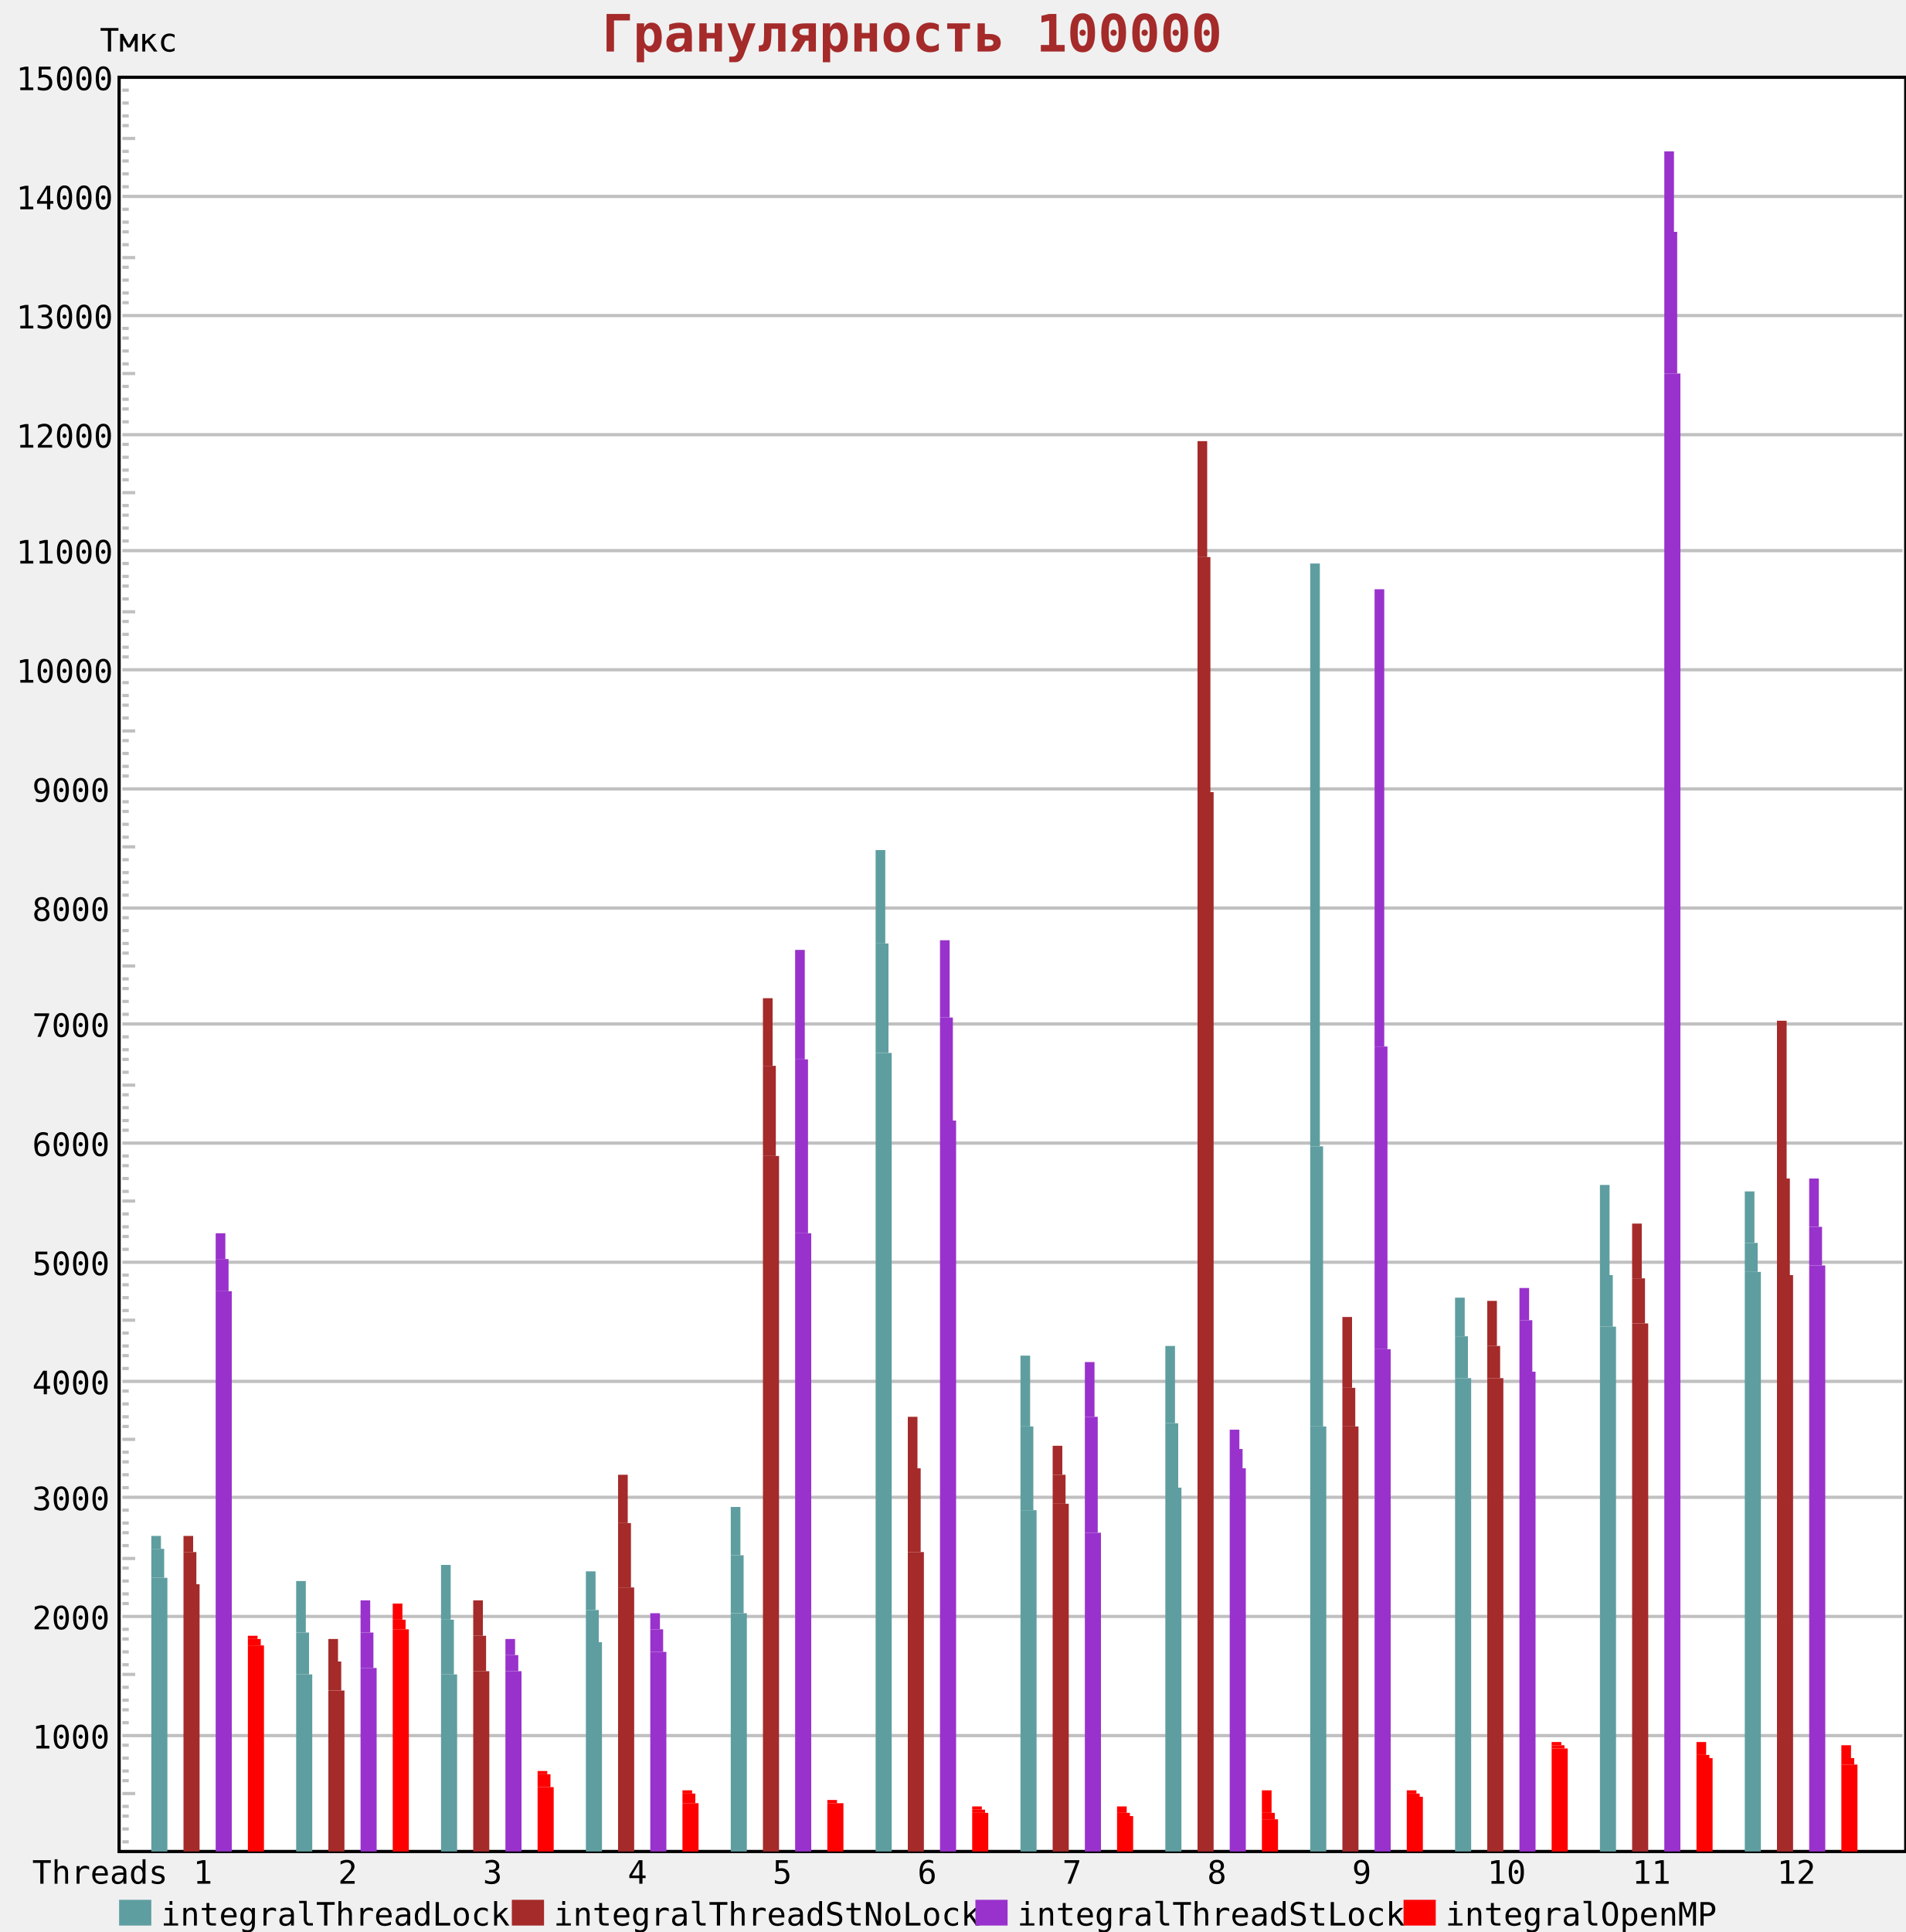
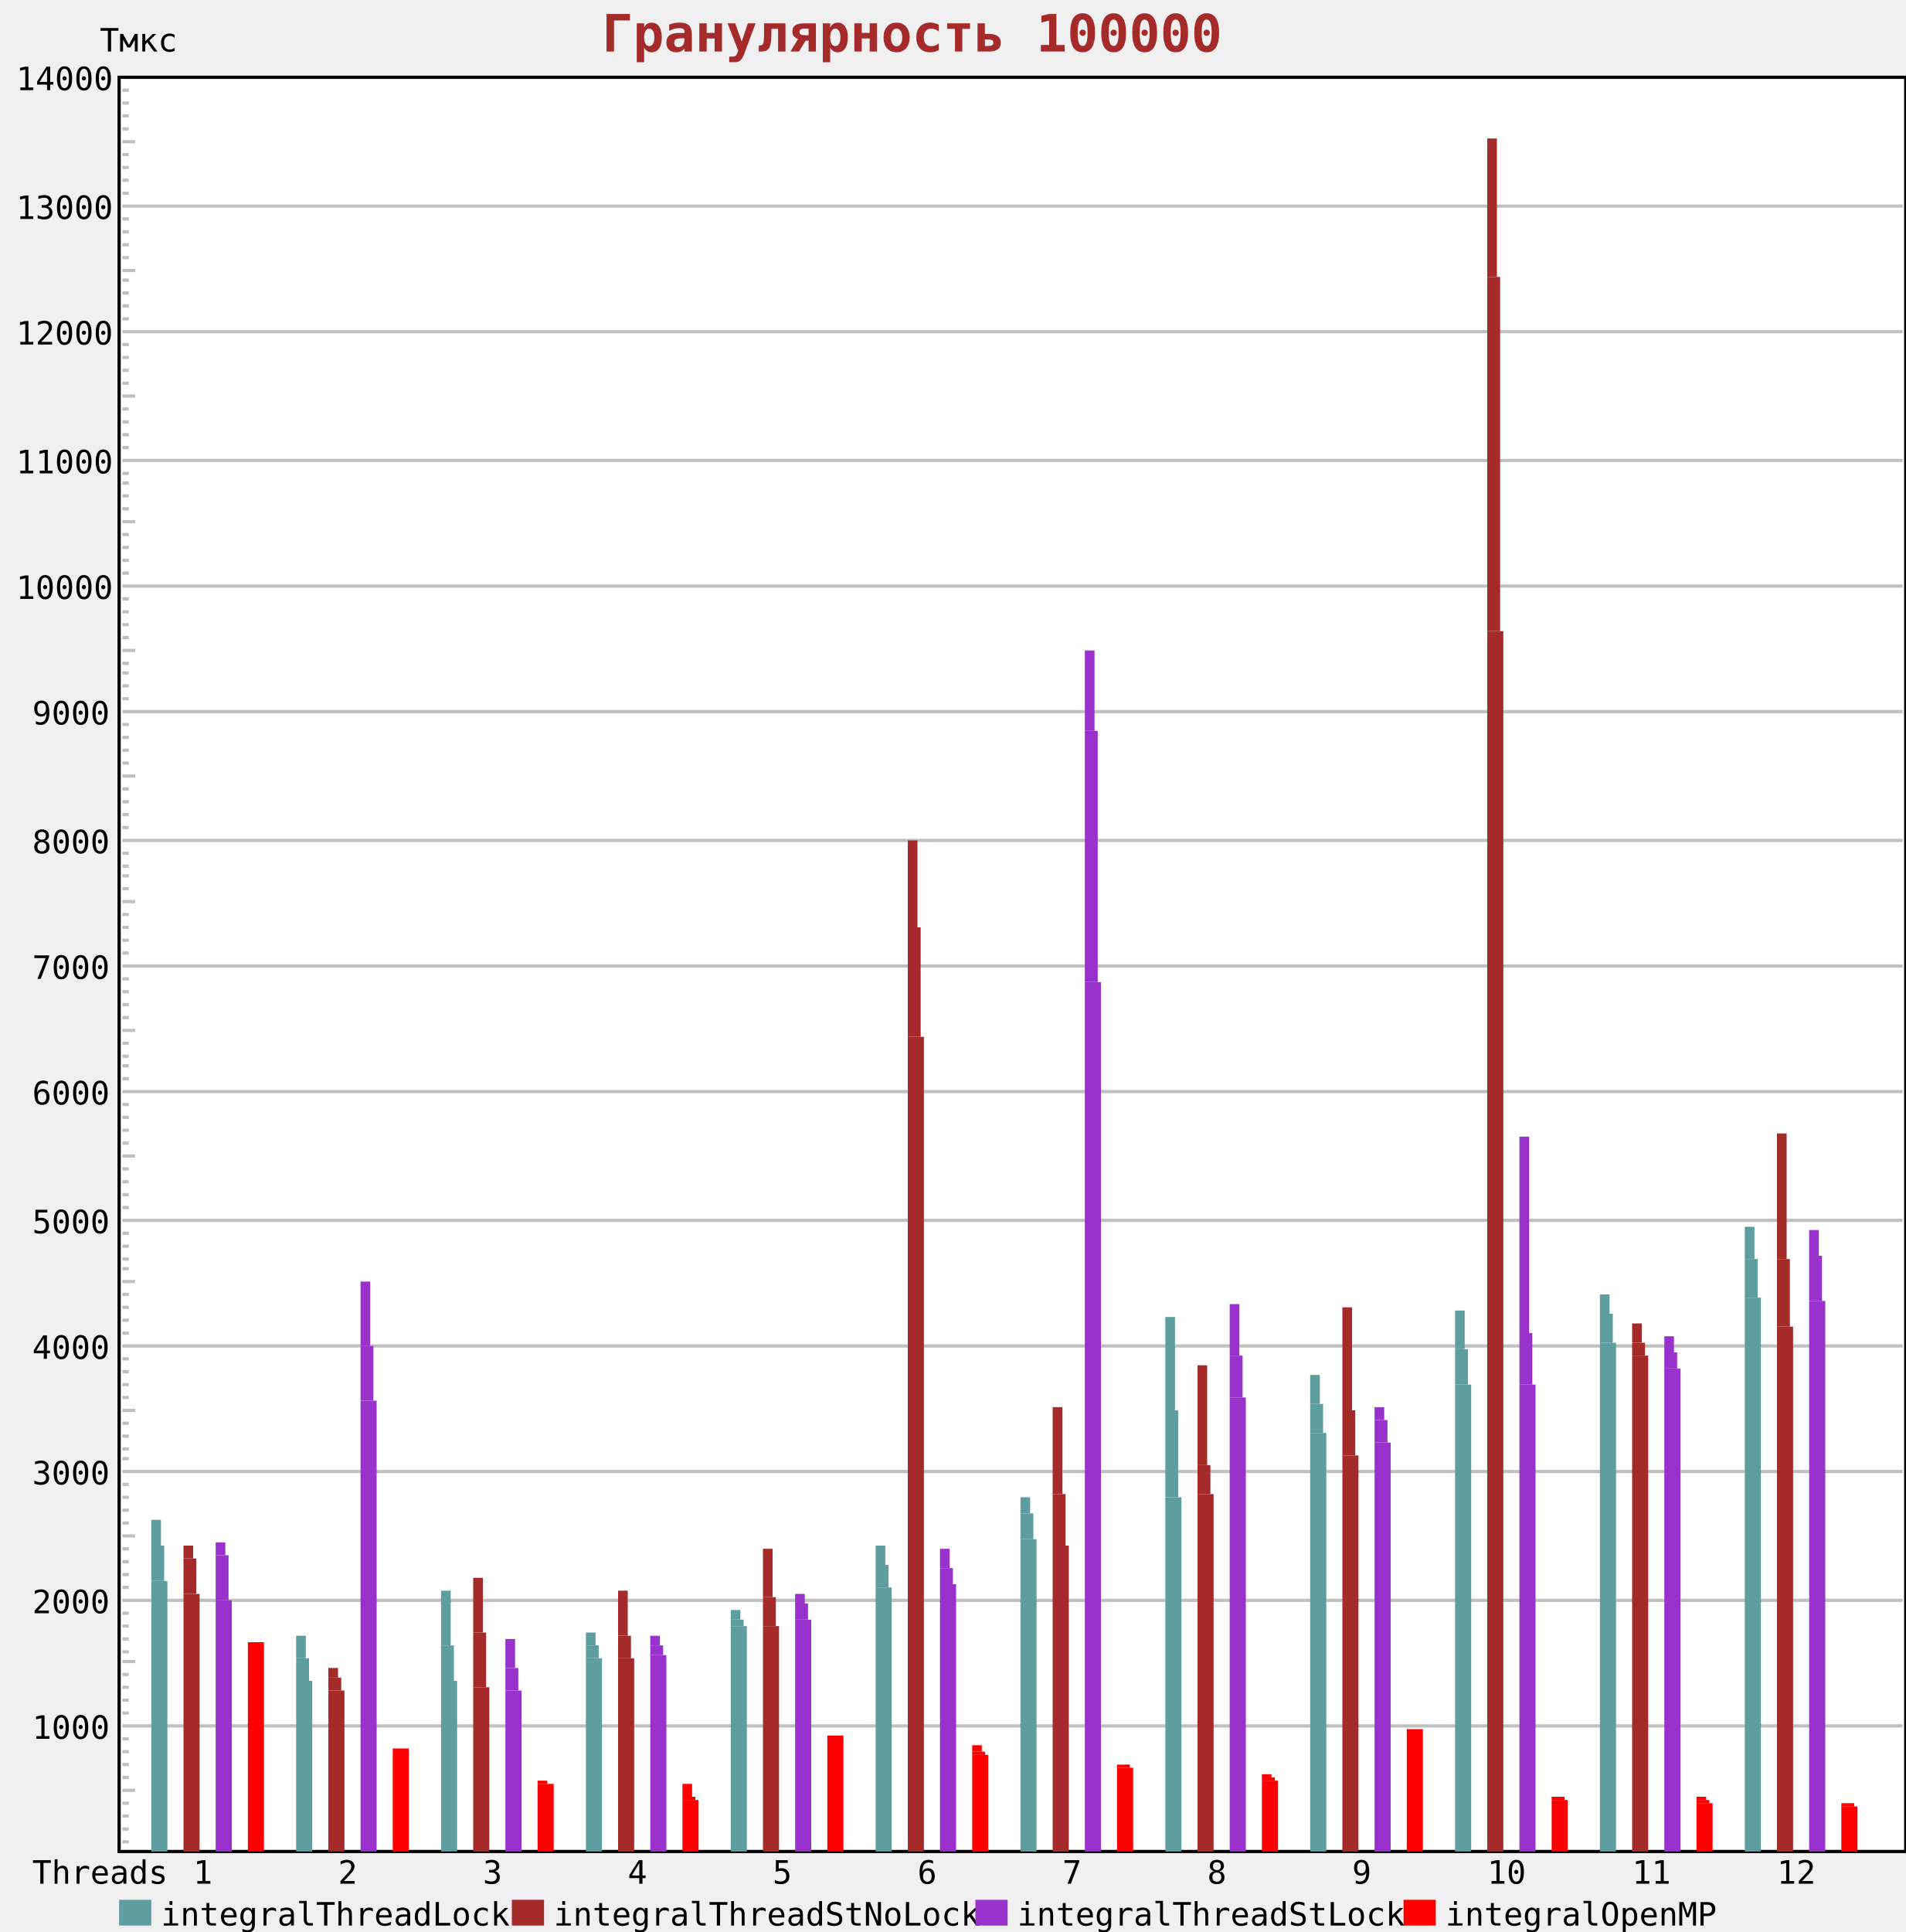
<svg xmlns="http://www.w3.org/2000/svg" width="592" height="600" version="1.1">
  <text x="187" y="16" font-family="monospace" font-size="16px" font-weight="bold" fill="brown">Гранулярность 100000</text>
  <text x="31" y="16" font-family="monospace" font-size="10px" font-weight="normal" fill="black">Tмкс</text>
  <text x="10" y="585" font-family="monospace" font-size="10px" font-weight="normal" fill="black">Threads</text>
  <rect x="37" y="24" width="555" height="551" stroke="black" fill="white" />
  <line x1="38" y1="572" x2="40" y2="572" stroke="silver" />
  <line x1="38" y1="568" x2="40" y2="568" stroke="silver" />
  <line x1="38" y1="564" x2="40" y2="564" stroke="silver" />
-   <line x1="38" y1="561" x2="40" y2="561" stroke="silver" />
-   <line x1="38" y1="557" x2="42" y2="557" stroke="silver" />
-   <line x1="38" y1="553" x2="40" y2="553" stroke="silver" />
-   <line x1="38" y1="550" x2="40" y2="550" stroke="silver" />
-   <line x1="38" y1="546" x2="40" y2="546" stroke="silver" />
-   <line x1="38" y1="542" x2="40" y2="542" stroke="silver" />
-   <line x1="38" y1="539" x2="591" y2="539" stroke="silver" />
-   <text x="10" y="543" font-family="monospace" font-size="10px" font-weight="normal" fill="black">1000</text>
-   <line x1="38" y1="535" x2="40" y2="535" stroke="silver" />
-   <line x1="38" y1="531" x2="40" y2="531" stroke="silver" />
+   <line x1="38" y1="560" x2="40" y2="560" stroke="silver" />
+   <line x1="38" y1="556" x2="42" y2="556" stroke="silver" />
+   <line x1="38" y1="552" x2="40" y2="552" stroke="silver" />
+   <line x1="38" y1="548" x2="40" y2="548" stroke="silver" />
+   <line x1="38" y1="544" x2="40" y2="544" stroke="silver" />
+   <line x1="38" y1="540" x2="40" y2="540" stroke="silver" />
+   <line x1="38" y1="536" x2="591" y2="536" stroke="silver" />
+   <text x="10" y="540" font-family="monospace" font-size="10px" font-weight="normal" fill="black">1000</text>
+   <line x1="38" y1="532" x2="40" y2="532" stroke="silver" />
  <line x1="38" y1="528" x2="40" y2="528" stroke="silver" />
  <line x1="38" y1="524" x2="40" y2="524" stroke="silver" />
-   <line x1="38" y1="520" x2="42" y2="520" stroke="silver" />
-   <line x1="38" y1="517" x2="40" y2="517" stroke="silver" />
+   <line x1="38" y1="520" x2="40" y2="520" stroke="silver" />
+   <line x1="38" y1="516" x2="42" y2="516" stroke="silver" />
  <line x1="38" y1="513" x2="40" y2="513" stroke="silver" />
  <line x1="38" y1="509" x2="40" y2="509" stroke="silver" />
-   <line x1="38" y1="506" x2="40" y2="506" stroke="silver" />
-   <line x1="38" y1="502" x2="591" y2="502" stroke="silver" />
-   <text x="10" y="506" font-family="monospace" font-size="10px" font-weight="normal" fill="black">2000</text>
-   <line x1="38" y1="498" x2="40" y2="498" stroke="silver" />
-   <line x1="38" y1="495" x2="40" y2="495" stroke="silver" />
-   <line x1="38" y1="491" x2="40" y2="491" stroke="silver" />
-   <line x1="38" y1="487" x2="40" y2="487" stroke="silver" />
-   <line x1="38" y1="484" x2="42" y2="484" stroke="silver" />
-   <line x1="38" y1="480" x2="40" y2="480" stroke="silver" />
-   <line x1="38" y1="476" x2="40" y2="476" stroke="silver" />
+   <line x1="38" y1="505" x2="40" y2="505" stroke="silver" />
+   <line x1="38" y1="501" x2="40" y2="501" stroke="silver" />
+   <line x1="38" y1="497" x2="591" y2="497" stroke="silver" />
+   <text x="10" y="501" font-family="monospace" font-size="10px" font-weight="normal" fill="black">2000</text>
+   <line x1="38" y1="493" x2="40" y2="493" stroke="silver" />
+   <line x1="38" y1="489" x2="40" y2="489" stroke="silver" />
+   <line x1="38" y1="485" x2="40" y2="485" stroke="silver" />
+   <line x1="38" y1="481" x2="40" y2="481" stroke="silver" />
+   <line x1="38" y1="477" x2="42" y2="477" stroke="silver" />
  <line x1="38" y1="473" x2="40" y2="473" stroke="silver" />
  <line x1="38" y1="469" x2="40" y2="469" stroke="silver" />
-   <line x1="38" y1="465" x2="591" y2="465" stroke="silver" />
-   <text x="10" y="469" font-family="monospace" font-size="10px" font-weight="normal" fill="black">3000</text>
-   <line x1="38" y1="462" x2="40" y2="462" stroke="silver" />
-   <line x1="38" y1="458" x2="40" y2="458" stroke="silver" />
-   <line x1="38" y1="454" x2="40" y2="454" stroke="silver" />
-   <line x1="38" y1="451" x2="40" y2="451" stroke="silver" />
-   <line x1="38" y1="447" x2="42" y2="447" stroke="silver" />
-   <line x1="38" y1="443" x2="40" y2="443" stroke="silver" />
-   <line x1="38" y1="440" x2="40" y2="440" stroke="silver" />
-   <line x1="38" y1="436" x2="40" y2="436" stroke="silver" />
-   <line x1="38" y1="432" x2="40" y2="432" stroke="silver" />
-   <line x1="38" y1="429" x2="591" y2="429" stroke="silver" />
-   <text x="10" y="433" font-family="monospace" font-size="10px" font-weight="normal" fill="black">4000</text>
-   <line x1="38" y1="425" x2="40" y2="425" stroke="silver" />
-   <line x1="38" y1="421" x2="40" y2="421" stroke="silver" />
-   <line x1="38" y1="418" x2="40" y2="418" stroke="silver" />
+   <line x1="38" y1="465" x2="40" y2="465" stroke="silver" />
+   <line x1="38" y1="461" x2="40" y2="461" stroke="silver" />
+   <line x1="38" y1="457" x2="591" y2="457" stroke="silver" />
+   <text x="10" y="461" font-family="monospace" font-size="10px" font-weight="normal" fill="black">3000</text>
+   <line x1="38" y1="453" x2="40" y2="453" stroke="silver" />
+   <line x1="38" y1="450" x2="40" y2="450" stroke="silver" />
+   <line x1="38" y1="446" x2="40" y2="446" stroke="silver" />
+   <line x1="38" y1="442" x2="40" y2="442" stroke="silver" />
+   <line x1="38" y1="438" x2="42" y2="438" stroke="silver" />
+   <line x1="38" y1="434" x2="40" y2="434" stroke="silver" />
+   <line x1="38" y1="430" x2="40" y2="430" stroke="silver" />
+   <line x1="38" y1="426" x2="40" y2="426" stroke="silver" />
+   <line x1="38" y1="422" x2="40" y2="422" stroke="silver" />
+   <line x1="38" y1="418" x2="591" y2="418" stroke="silver" />
+   <text x="10" y="422" font-family="monospace" font-size="10px" font-weight="normal" fill="black">4000</text>
  <line x1="38" y1="414" x2="40" y2="414" stroke="silver" />
-   <line x1="38" y1="410" x2="42" y2="410" stroke="silver" />
-   <line x1="38" y1="407" x2="40" y2="407" stroke="silver" />
-   <line x1="38" y1="403" x2="40" y2="403" stroke="silver" />
-   <line x1="38" y1="399" x2="40" y2="399" stroke="silver" />
-   <line x1="38" y1="396" x2="40" y2="396" stroke="silver" />
-   <line x1="38" y1="392" x2="591" y2="392" stroke="silver" />
-   <text x="10" y="396" font-family="monospace" font-size="10px" font-weight="normal" fill="black">5000</text>
-   <line x1="38" y1="388" x2="40" y2="388" stroke="silver" />
-   <line x1="38" y1="384" x2="40" y2="384" stroke="silver" />
-   <line x1="38" y1="381" x2="40" y2="381" stroke="silver" />
-   <line x1="38" y1="377" x2="40" y2="377" stroke="silver" />
-   <line x1="38" y1="373" x2="42" y2="373" stroke="silver" />
-   <line x1="38" y1="370" x2="40" y2="370" stroke="silver" />
-   <line x1="38" y1="366" x2="40" y2="366" stroke="silver" />
-   <line x1="38" y1="362" x2="40" y2="362" stroke="silver" />
-   <line x1="38" y1="359" x2="40" y2="359" stroke="silver" />
-   <line x1="38" y1="355" x2="591" y2="355" stroke="silver" />
-   <text x="10" y="359" font-family="monospace" font-size="10px" font-weight="normal" fill="black">6000</text>
+   <line x1="38" y1="410" x2="40" y2="410" stroke="silver" />
+   <line x1="38" y1="406" x2="40" y2="406" stroke="silver" />
+   <line x1="38" y1="402" x2="40" y2="402" stroke="silver" />
+   <line x1="38" y1="398" x2="42" y2="398" stroke="silver" />
+   <line x1="38" y1="394" x2="40" y2="394" stroke="silver" />
+   <line x1="38" y1="391" x2="40" y2="391" stroke="silver" />
+   <line x1="38" y1="387" x2="40" y2="387" stroke="silver" />
+   <line x1="38" y1="383" x2="40" y2="383" stroke="silver" />
+   <line x1="38" y1="379" x2="591" y2="379" stroke="silver" />
+   <text x="10" y="383" font-family="monospace" font-size="10px" font-weight="normal" fill="black">5000</text>
+   <line x1="38" y1="375" x2="40" y2="375" stroke="silver" />
+   <line x1="38" y1="371" x2="40" y2="371" stroke="silver" />
+   <line x1="38" y1="367" x2="40" y2="367" stroke="silver" />
+   <line x1="38" y1="363" x2="40" y2="363" stroke="silver" />
+   <line x1="38" y1="359" x2="42" y2="359" stroke="silver" />
+   <line x1="38" y1="355" x2="40" y2="355" stroke="silver" />
  <line x1="38" y1="351" x2="40" y2="351" stroke="silver" />
-   <line x1="38" y1="348" x2="40" y2="348" stroke="silver" />
-   <line x1="38" y1="344" x2="40" y2="344" stroke="silver" />
-   <line x1="38" y1="340" x2="40" y2="340" stroke="silver" />
-   <line x1="38" y1="337" x2="42" y2="337" stroke="silver" />
-   <line x1="38" y1="333" x2="40" y2="333" stroke="silver" />
-   <line x1="38" y1="329" x2="40" y2="329" stroke="silver" />
-   <line x1="38" y1="326" x2="40" y2="326" stroke="silver" />
-   <line x1="38" y1="322" x2="40" y2="322" stroke="silver" />
-   <line x1="38" y1="318" x2="591" y2="318" stroke="silver" />
-   <text x="10" y="322" font-family="monospace" font-size="10px" font-weight="normal" fill="black">7000</text>
-   <line x1="38" y1="315" x2="40" y2="315" stroke="silver" />
-   <line x1="38" y1="311" x2="40" y2="311" stroke="silver" />
-   <line x1="38" y1="307" x2="40" y2="307" stroke="silver" />
+   <line x1="38" y1="347" x2="40" y2="347" stroke="silver" />
+   <line x1="38" y1="343" x2="40" y2="343" stroke="silver" />
+   <line x1="38" y1="339" x2="591" y2="339" stroke="silver" />
+   <text x="10" y="343" font-family="monospace" font-size="10px" font-weight="normal" fill="black">6000</text>
+   <line x1="38" y1="335" x2="40" y2="335" stroke="silver" />
+   <line x1="38" y1="331" x2="40" y2="331" stroke="silver" />
+   <line x1="38" y1="328" x2="40" y2="328" stroke="silver" />
+   <line x1="38" y1="324" x2="40" y2="324" stroke="silver" />
+   <line x1="38" y1="320" x2="42" y2="320" stroke="silver" />
+   <line x1="38" y1="316" x2="40" y2="316" stroke="silver" />
+   <line x1="38" y1="312" x2="40" y2="312" stroke="silver" />
+   <line x1="38" y1="308" x2="40" y2="308" stroke="silver" />
  <line x1="38" y1="304" x2="40" y2="304" stroke="silver" />
-   <line x1="38" y1="300" x2="42" y2="300" stroke="silver" />
+   <line x1="38" y1="300" x2="591" y2="300" stroke="silver" />
+   <text x="10" y="304" font-family="monospace" font-size="10px" font-weight="normal" fill="black">7000</text>
  <line x1="38" y1="296" x2="40" y2="296" stroke="silver" />
-   <line x1="38" y1="293" x2="40" y2="293" stroke="silver" />
-   <line x1="38" y1="289" x2="40" y2="289" stroke="silver" />
-   <line x1="38" y1="285" x2="40" y2="285" stroke="silver" />
-   <line x1="38" y1="282" x2="591" y2="282" stroke="silver" />
-   <text x="10" y="286" font-family="monospace" font-size="10px" font-weight="normal" fill="black">8000</text>
-   <line x1="38" y1="278" x2="40" y2="278" stroke="silver" />
-   <line x1="38" y1="274" x2="40" y2="274" stroke="silver" />
-   <line x1="38" y1="271" x2="40" y2="271" stroke="silver" />
-   <line x1="38" y1="267" x2="40" y2="267" stroke="silver" />
-   <line x1="38" y1="263" x2="42" y2="263" stroke="silver" />
-   <line x1="38" y1="260" x2="40" y2="260" stroke="silver" />
-   <line x1="38" y1="256" x2="40" y2="256" stroke="silver" />
-   <line x1="38" y1="252" x2="40" y2="252" stroke="silver" />
+   <line x1="38" y1="292" x2="40" y2="292" stroke="silver" />
+   <line x1="38" y1="288" x2="40" y2="288" stroke="silver" />
+   <line x1="38" y1="284" x2="40" y2="284" stroke="silver" />
+   <line x1="38" y1="280" x2="42" y2="280" stroke="silver" />
+   <line x1="38" y1="276" x2="40" y2="276" stroke="silver" />
+   <line x1="38" y1="272" x2="40" y2="272" stroke="silver" />
+   <line x1="38" y1="269" x2="40" y2="269" stroke="silver" />
+   <line x1="38" y1="265" x2="40" y2="265" stroke="silver" />
+   <line x1="38" y1="261" x2="591" y2="261" stroke="silver" />
+   <text x="10" y="265" font-family="monospace" font-size="10px" font-weight="normal" fill="black">8000</text>
+   <line x1="38" y1="257" x2="40" y2="257" stroke="silver" />
+   <line x1="38" y1="253" x2="40" y2="253" stroke="silver" />
  <line x1="38" y1="249" x2="40" y2="249" stroke="silver" />
-   <line x1="38" y1="245" x2="591" y2="245" stroke="silver" />
-   <text x="10" y="249" font-family="monospace" font-size="10px" font-weight="normal" fill="black">9000</text>
-   <line x1="38" y1="241" x2="40" y2="241" stroke="silver" />
-   <line x1="38" y1="238" x2="40" y2="238" stroke="silver" />
-   <line x1="38" y1="234" x2="40" y2="234" stroke="silver" />
-   <line x1="38" y1="230" x2="40" y2="230" stroke="silver" />
-   <line x1="38" y1="227" x2="42" y2="227" stroke="silver" />
-   <line x1="38" y1="223" x2="40" y2="223" stroke="silver" />
-   <line x1="38" y1="219" x2="40" y2="219" stroke="silver" />
-   <line x1="38" y1="216" x2="40" y2="216" stroke="silver" />
-   <line x1="38" y1="212" x2="40" y2="212" stroke="silver" />
-   <line x1="38" y1="208" x2="591" y2="208" stroke="silver" />
-   <text x="5" y="212" font-family="monospace" font-size="10px" font-weight="normal" fill="black">10000</text>
-   <line x1="38" y1="204" x2="40" y2="204" stroke="silver" />
-   <line x1="38" y1="201" x2="40" y2="201" stroke="silver" />
-   <line x1="38" y1="197" x2="40" y2="197" stroke="silver" />
-   <line x1="38" y1="193" x2="40" y2="193" stroke="silver" />
-   <line x1="38" y1="190" x2="42" y2="190" stroke="silver" />
+   <line x1="38" y1="245" x2="40" y2="245" stroke="silver" />
+   <line x1="38" y1="241" x2="42" y2="241" stroke="silver" />
+   <line x1="38" y1="237" x2="40" y2="237" stroke="silver" />
+   <line x1="38" y1="233" x2="40" y2="233" stroke="silver" />
+   <line x1="38" y1="229" x2="40" y2="229" stroke="silver" />
+   <line x1="38" y1="225" x2="40" y2="225" stroke="silver" />
+   <line x1="38" y1="221" x2="591" y2="221" stroke="silver" />
+   <text x="10" y="225" font-family="monospace" font-size="10px" font-weight="normal" fill="black">9000</text>
+   <line x1="38" y1="217" x2="40" y2="217" stroke="silver" />
+   <line x1="38" y1="213" x2="40" y2="213" stroke="silver" />
+   <line x1="38" y1="209" x2="40" y2="209" stroke="silver" />
+   <line x1="38" y1="206" x2="40" y2="206" stroke="silver" />
+   <line x1="38" y1="202" x2="42" y2="202" stroke="silver" />
+   <line x1="38" y1="198" x2="40" y2="198" stroke="silver" />
+   <line x1="38" y1="194" x2="40" y2="194" stroke="silver" />
+   <line x1="38" y1="190" x2="40" y2="190" stroke="silver" />
  <line x1="38" y1="186" x2="40" y2="186" stroke="silver" />
-   <line x1="38" y1="182" x2="40" y2="182" stroke="silver" />
-   <line x1="38" y1="179" x2="40" y2="179" stroke="silver" />
-   <line x1="38" y1="175" x2="40" y2="175" stroke="silver" />
-   <line x1="38" y1="171" x2="591" y2="171" stroke="silver" />
-   <text x="5" y="175" font-family="monospace" font-size="10px" font-weight="normal" fill="black">11000</text>
-   <line x1="38" y1="168" x2="40" y2="168" stroke="silver" />
-   <line x1="38" y1="164" x2="40" y2="164" stroke="silver" />
-   <line x1="38" y1="160" x2="40" y2="160" stroke="silver" />
-   <line x1="38" y1="157" x2="40" y2="157" stroke="silver" />
-   <line x1="38" y1="153" x2="42" y2="153" stroke="silver" />
-   <line x1="38" y1="149" x2="40" y2="149" stroke="silver" />
-   <line x1="38" y1="146" x2="40" y2="146" stroke="silver" />
-   <line x1="38" y1="142" x2="40" y2="142" stroke="silver" />
-   <line x1="38" y1="138" x2="40" y2="138" stroke="silver" />
-   <line x1="38" y1="135" x2="591" y2="135" stroke="silver" />
-   <text x="5" y="139" font-family="monospace" font-size="10px" font-weight="normal" fill="black">12000</text>
+   <line x1="38" y1="182" x2="591" y2="182" stroke="silver" />
+   <text x="5" y="186" font-family="monospace" font-size="10px" font-weight="normal" fill="black">10000</text>
+   <line x1="38" y1="178" x2="40" y2="178" stroke="silver" />
+   <line x1="38" y1="174" x2="40" y2="174" stroke="silver" />
+   <line x1="38" y1="170" x2="40" y2="170" stroke="silver" />
+   <line x1="38" y1="166" x2="40" y2="166" stroke="silver" />
+   <line x1="38" y1="162" x2="42" y2="162" stroke="silver" />
+   <line x1="38" y1="158" x2="40" y2="158" stroke="silver" />
+   <line x1="38" y1="154" x2="40" y2="154" stroke="silver" />
+   <line x1="38" y1="150" x2="40" y2="150" stroke="silver" />
+   <line x1="38" y1="147" x2="40" y2="147" stroke="silver" />
+   <line x1="38" y1="143" x2="591" y2="143" stroke="silver" />
+   <text x="5" y="147" font-family="monospace" font-size="10px" font-weight="normal" fill="black">11000</text>
+   <line x1="38" y1="139" x2="40" y2="139" stroke="silver" />
+   <line x1="38" y1="135" x2="40" y2="135" stroke="silver" />
  <line x1="38" y1="131" x2="40" y2="131" stroke="silver" />
  <line x1="38" y1="127" x2="40" y2="127" stroke="silver" />
-   <line x1="38" y1="124" x2="40" y2="124" stroke="silver" />
-   <line x1="38" y1="120" x2="40" y2="120" stroke="silver" />
-   <line x1="38" y1="116" x2="42" y2="116" stroke="silver" />
-   <line x1="38" y1="113" x2="40" y2="113" stroke="silver" />
-   <line x1="38" y1="109" x2="40" y2="109" stroke="silver" />
-   <line x1="38" y1="105" x2="40" y2="105" stroke="silver" />
-   <line x1="38" y1="102" x2="40" y2="102" stroke="silver" />
-   <line x1="38" y1="98" x2="591" y2="98" stroke="silver" />
-   <text x="5" y="102" font-family="monospace" font-size="10px" font-weight="normal" fill="black">13000</text>
-   <line x1="38" y1="94" x2="40" y2="94" stroke="silver" />
+   <line x1="38" y1="123" x2="42" y2="123" stroke="silver" />
+   <line x1="38" y1="119" x2="40" y2="119" stroke="silver" />
+   <line x1="38" y1="115" x2="40" y2="115" stroke="silver" />
+   <line x1="38" y1="111" x2="40" y2="111" stroke="silver" />
+   <line x1="38" y1="107" x2="40" y2="107" stroke="silver" />
+   <line x1="38" y1="103" x2="591" y2="103" stroke="silver" />
+   <text x="5" y="107" font-family="monospace" font-size="10px" font-weight="normal" fill="black">12000</text>
+   <line x1="38" y1="99" x2="40" y2="99" stroke="silver" />
+   <line x1="38" y1="95" x2="40" y2="95" stroke="silver" />
  <line x1="38" y1="91" x2="40" y2="91" stroke="silver" />
  <line x1="38" y1="87" x2="40" y2="87" stroke="silver" />
-   <line x1="38" y1="83" x2="40" y2="83" stroke="silver" />
-   <line x1="38" y1="80" x2="42" y2="80" stroke="silver" />
+   <line x1="38" y1="84" x2="42" y2="84" stroke="silver" />
+   <line x1="38" y1="80" x2="40" y2="80" stroke="silver" />
  <line x1="38" y1="76" x2="40" y2="76" stroke="silver" />
  <line x1="38" y1="72" x2="40" y2="72" stroke="silver" />
-   <line x1="38" y1="69" x2="40" y2="69" stroke="silver" />
-   <line x1="38" y1="65" x2="40" y2="65" stroke="silver" />
-   <line x1="38" y1="61" x2="591" y2="61" stroke="silver" />
-   <text x="5" y="65" font-family="monospace" font-size="10px" font-weight="normal" fill="black">14000</text>
-   <line x1="38" y1="58" x2="40" y2="58" stroke="silver" />
-   <line x1="38" y1="54" x2="40" y2="54" stroke="silver" />
-   <line x1="38" y1="50" x2="40" y2="50" stroke="silver" />
-   <line x1="38" y1="47" x2="40" y2="47" stroke="silver" />
-   <line x1="38" y1="43" x2="42" y2="43" stroke="silver" />
-   <line x1="38" y1="39" x2="40" y2="39" stroke="silver" />
+   <line x1="38" y1="68" x2="40" y2="68" stroke="silver" />
+   <line x1="38" y1="64" x2="591" y2="64" stroke="silver" />
+   <text x="5" y="68" font-family="monospace" font-size="10px" font-weight="normal" fill="black">13000</text>
+   <line x1="38" y1="60" x2="40" y2="60" stroke="silver" />
+   <line x1="38" y1="56" x2="40" y2="56" stroke="silver" />
+   <line x1="38" y1="52" x2="40" y2="52" stroke="silver" />
+   <line x1="38" y1="48" x2="40" y2="48" stroke="silver" />
+   <line x1="38" y1="44" x2="42" y2="44" stroke="silver" />
+   <line x1="38" y1="40" x2="40" y2="40" stroke="silver" />
  <line x1="38" y1="36" x2="40" y2="36" stroke="silver" />
  <line x1="38" y1="32" x2="40" y2="32" stroke="silver" />
  <line x1="38" y1="28" x2="40" y2="28" stroke="silver" />
-   <text x="5" y="28" font-family="monospace" font-size="10px" font-weight="normal" fill="black">15000</text>
-   <rect x="47" y="490" width="5" height="85" fill="cadetblue" />
-   <rect x="47" y="481" width="4" height="9" fill="cadetblue" />
-   <rect x="47" y="477" width="3" height="4" fill="cadetblue" />
-   <rect x="57" y="492" width="5" height="83" fill="brown" />
-   <rect x="57" y="482" width="4" height="10" fill="brown" />
-   <rect x="57" y="477" width="3" height="5" fill="brown" />
-   <rect x="67" y="401" width="5" height="174" fill="darkorchid" />
-   <rect x="67" y="391" width="4" height="10" fill="darkorchid" />
-   <rect x="67" y="383" width="3" height="8" fill="darkorchid" />
-   <rect x="77" y="511" width="5" height="64" fill="red" />
-   <rect x="77" y="509" width="4" height="2" fill="red" />
-   <rect x="77" y="508" width="3" height="1" fill="red" />
+   <text x="5" y="28" font-family="monospace" font-size="10px" font-weight="normal" fill="black">14000</text>
+   <rect x="47" y="491" width="5" height="84" fill="cadetblue" />
+   <rect x="47" y="480" width="4" height="11" fill="cadetblue" />
+   <rect x="47" y="472" width="3" height="8" fill="cadetblue" />
+   <rect x="57" y="495" width="5" height="80" fill="brown" />
+   <rect x="57" y="484" width="4" height="11" fill="brown" />
+   <rect x="57" y="480" width="3" height="4" fill="brown" />
+   <rect x="67" y="497" width="5" height="78" fill="darkorchid" />
+   <rect x="67" y="483" width="4" height="14" fill="darkorchid" />
+   <rect x="67" y="479" width="3" height="4" fill="darkorchid" />
+   <rect x="77" y="510" width="5" height="65" fill="red" />
+   <rect x="77" y="510" width="4" height="0" fill="red" />
+   <rect x="77" y="510" width="3" height="0" fill="red" />
  <text x="60" y="585" font-family="monospace" font-size="10px" font-weight="normal" fill="black">1</text>
-   <rect x="92" y="520" width="5" height="55" fill="cadetblue" />
-   <rect x="92" y="507" width="4" height="13" fill="cadetblue" />
-   <rect x="92" y="491" width="3" height="16" fill="cadetblue" />
+   <rect x="92" y="522" width="5" height="53" fill="cadetblue" />
+   <rect x="92" y="515" width="4" height="7" fill="cadetblue" />
+   <rect x="92" y="508" width="3" height="7" fill="cadetblue" />
  <rect x="102" y="525" width="5" height="50" fill="brown" />
-   <rect x="102" y="516" width="4" height="9" fill="brown" />
-   <rect x="102" y="509" width="3" height="7" fill="brown" />
-   <rect x="112" y="518" width="5" height="57" fill="darkorchid" />
-   <rect x="112" y="507" width="4" height="11" fill="darkorchid" />
-   <rect x="112" y="497" width="3" height="10" fill="darkorchid" />
-   <rect x="122" y="506" width="5" height="69" fill="red" />
-   <rect x="122" y="503" width="4" height="3" fill="red" />
-   <rect x="122" y="498" width="3" height="5" fill="red" />
+   <rect x="102" y="521" width="4" height="4" fill="brown" />
+   <rect x="102" y="518" width="3" height="3" fill="brown" />
+   <rect x="112" y="435" width="5" height="140" fill="darkorchid" />
+   <rect x="112" y="418" width="4" height="17" fill="darkorchid" />
+   <rect x="112" y="398" width="3" height="20" fill="darkorchid" />
+   <rect x="122" y="543" width="5" height="32" fill="red" />
+   <rect x="122" y="543" width="4" height="0" fill="red" />
+   <rect x="122" y="543" width="3" height="0" fill="red" />
  <text x="105" y="585" font-family="monospace" font-size="10px" font-weight="normal" fill="black">2</text>
-   <rect x="137" y="520" width="5" height="55" fill="cadetblue" />
-   <rect x="137" y="503" width="4" height="17" fill="cadetblue" />
-   <rect x="137" y="486" width="3" height="17" fill="cadetblue" />
-   <rect x="147" y="519" width="5" height="56" fill="brown" />
-   <rect x="147" y="508" width="4" height="11" fill="brown" />
-   <rect x="147" y="497" width="3" height="11" fill="brown" />
-   <rect x="157" y="519" width="5" height="56" fill="darkorchid" />
-   <rect x="157" y="514" width="4" height="5" fill="darkorchid" />
-   <rect x="157" y="509" width="3" height="5" fill="darkorchid" />
-   <rect x="167" y="555" width="5" height="20" fill="red" />
-   <rect x="167" y="551" width="4" height="4" fill="red" />
-   <rect x="167" y="550" width="3" height="1" fill="red" />
+   <rect x="137" y="522" width="5" height="53" fill="cadetblue" />
+   <rect x="137" y="511" width="4" height="11" fill="cadetblue" />
+   <rect x="137" y="494" width="3" height="17" fill="cadetblue" />
+   <rect x="147" y="524" width="5" height="51" fill="brown" />
+   <rect x="147" y="507" width="4" height="17" fill="brown" />
+   <rect x="147" y="490" width="3" height="17" fill="brown" />
+   <rect x="157" y="525" width="5" height="50" fill="darkorchid" />
+   <rect x="157" y="518" width="4" height="7" fill="darkorchid" />
+   <rect x="157" y="509" width="3" height="9" fill="darkorchid" />
+   <rect x="167" y="554" width="5" height="21" fill="red" />
+   <rect x="167" y="554" width="4" height="0" fill="red" />
+   <rect x="167" y="553" width="3" height="1" fill="red" />
  <text x="150" y="585" font-family="monospace" font-size="10px" font-weight="normal" fill="black">3</text>
-   <rect x="182" y="510" width="5" height="65" fill="cadetblue" />
-   <rect x="182" y="500" width="4" height="10" fill="cadetblue" />
-   <rect x="182" y="488" width="3" height="12" fill="cadetblue" />
-   <rect x="192" y="493" width="5" height="82" fill="brown" />
-   <rect x="192" y="473" width="4" height="20" fill="brown" />
-   <rect x="192" y="458" width="3" height="15" fill="brown" />
-   <rect x="202" y="513" width="5" height="62" fill="darkorchid" />
-   <rect x="202" y="506" width="4" height="7" fill="darkorchid" />
-   <rect x="202" y="501" width="3" height="5" fill="darkorchid" />
-   <rect x="212" y="560" width="5" height="15" fill="red" />
-   <rect x="212" y="557" width="4" height="3" fill="red" />
-   <rect x="212" y="556" width="3" height="1" fill="red" />
+   <rect x="182" y="515" width="5" height="60" fill="cadetblue" />
+   <rect x="182" y="511" width="4" height="4" fill="cadetblue" />
+   <rect x="182" y="507" width="3" height="4" fill="cadetblue" />
+   <rect x="192" y="515" width="5" height="60" fill="brown" />
+   <rect x="192" y="508" width="4" height="7" fill="brown" />
+   <rect x="192" y="494" width="3" height="14" fill="brown" />
+   <rect x="202" y="514" width="5" height="61" fill="darkorchid" />
+   <rect x="202" y="511" width="4" height="3" fill="darkorchid" />
+   <rect x="202" y="508" width="3" height="3" fill="darkorchid" />
+   <rect x="212" y="559" width="5" height="16" fill="red" />
+   <rect x="212" y="558" width="4" height="1" fill="red" />
+   <rect x="212" y="554" width="3" height="4" fill="red" />
  <text x="195" y="585" font-family="monospace" font-size="10px" font-weight="normal" fill="black">4</text>
-   <rect x="227" y="501" width="5" height="74" fill="cadetblue" />
-   <rect x="227" y="483" width="4" height="18" fill="cadetblue" />
-   <rect x="227" y="468" width="3" height="15" fill="cadetblue" />
-   <rect x="237" y="359" width="5" height="216" fill="brown" />
-   <rect x="237" y="331" width="4" height="28" fill="brown" />
-   <rect x="237" y="310" width="3" height="21" fill="brown" />
-   <rect x="247" y="383" width="5" height="192" fill="darkorchid" />
-   <rect x="247" y="329" width="4" height="54" fill="darkorchid" />
-   <rect x="247" y="295" width="3" height="34" fill="darkorchid" />
-   <rect x="257" y="560" width="5" height="15" fill="red" />
-   <rect x="257" y="560" width="4" height="0" fill="red" />
-   <rect x="257" y="559" width="3" height="1" fill="red" />
+   <rect x="227" y="505" width="5" height="70" fill="cadetblue" />
+   <rect x="227" y="503" width="4" height="2" fill="cadetblue" />
+   <rect x="227" y="500" width="3" height="3" fill="cadetblue" />
+   <rect x="237" y="505" width="5" height="70" fill="brown" />
+   <rect x="237" y="496" width="4" height="9" fill="brown" />
+   <rect x="237" y="481" width="3" height="15" fill="brown" />
+   <rect x="247" y="503" width="5" height="72" fill="darkorchid" />
+   <rect x="247" y="498" width="4" height="5" fill="darkorchid" />
+   <rect x="247" y="495" width="3" height="3" fill="darkorchid" />
+   <rect x="257" y="539" width="5" height="36" fill="red" />
+   <rect x="257" y="539" width="4" height="0" fill="red" />
+   <rect x="257" y="539" width="3" height="0" fill="red" />
  <text x="240" y="585" font-family="monospace" font-size="10px" font-weight="normal" fill="black">5</text>
-   <rect x="272" y="327" width="5" height="248" fill="cadetblue" />
-   <rect x="272" y="293" width="4" height="34" fill="cadetblue" />
-   <rect x="272" y="264" width="3" height="29" fill="cadetblue" />
-   <rect x="282" y="482" width="5" height="93" fill="brown" />
-   <rect x="282" y="456" width="4" height="26" fill="brown" />
-   <rect x="282" y="440" width="3" height="16" fill="brown" />
-   <rect x="292" y="348" width="5" height="227" fill="darkorchid" />
-   <rect x="292" y="316" width="4" height="32" fill="darkorchid" />
-   <rect x="292" y="292" width="3" height="24" fill="darkorchid" />
-   <rect x="302" y="563" width="5" height="12" fill="red" />
-   <rect x="302" y="562" width="4" height="1" fill="red" />
-   <rect x="302" y="561" width="3" height="1" fill="red" />
+   <rect x="272" y="493" width="5" height="82" fill="cadetblue" />
+   <rect x="272" y="486" width="4" height="7" fill="cadetblue" />
+   <rect x="272" y="480" width="3" height="6" fill="cadetblue" />
+   <rect x="282" y="322" width="5" height="253" fill="brown" />
+   <rect x="282" y="288" width="4" height="34" fill="brown" />
+   <rect x="282" y="261" width="3" height="27" fill="brown" />
+   <rect x="292" y="492" width="5" height="83" fill="darkorchid" />
+   <rect x="292" y="487" width="4" height="5" fill="darkorchid" />
+   <rect x="292" y="481" width="3" height="6" fill="darkorchid" />
+   <rect x="302" y="545" width="5" height="30" fill="red" />
+   <rect x="302" y="544" width="4" height="1" fill="red" />
+   <rect x="302" y="542" width="3" height="2" fill="red" />
  <text x="285" y="585" font-family="monospace" font-size="10px" font-weight="normal" fill="black">6</text>
-   <rect x="317" y="469" width="5" height="106" fill="cadetblue" />
-   <rect x="317" y="443" width="4" height="26" fill="cadetblue" />
-   <rect x="317" y="421" width="3" height="22" fill="cadetblue" />
-   <rect x="327" y="467" width="5" height="108" fill="brown" />
-   <rect x="327" y="458" width="4" height="9" fill="brown" />
-   <rect x="327" y="449" width="3" height="9" fill="brown" />
-   <rect x="337" y="476" width="5" height="99" fill="darkorchid" />
-   <rect x="337" y="440" width="4" height="36" fill="darkorchid" />
-   <rect x="337" y="423" width="3" height="17" fill="darkorchid" />
-   <rect x="347" y="564" width="5" height="11" fill="red" />
-   <rect x="347" y="563" width="4" height="1" fill="red" />
-   <rect x="347" y="561" width="3" height="2" fill="red" />
+   <rect x="317" y="478" width="5" height="97" fill="cadetblue" />
+   <rect x="317" y="470" width="4" height="8" fill="cadetblue" />
+   <rect x="317" y="465" width="3" height="5" fill="cadetblue" />
+   <rect x="327" y="480" width="5" height="95" fill="brown" />
+   <rect x="327" y="464" width="4" height="16" fill="brown" />
+   <rect x="327" y="437" width="3" height="27" fill="brown" />
+   <rect x="337" y="305" width="5" height="270" fill="darkorchid" />
+   <rect x="337" y="227" width="4" height="78" fill="darkorchid" />
+   <rect x="337" y="202" width="3" height="25" fill="darkorchid" />
+   <rect x="347" y="549" width="5" height="26" fill="red" />
+   <rect x="347" y="548" width="4" height="1" fill="red" />
+   <rect x="347" y="548" width="3" height="0" fill="red" />
  <text x="330" y="585" font-family="monospace" font-size="10px" font-weight="normal" fill="black">7</text>
-   <rect x="362" y="462" width="5" height="113" fill="cadetblue" />
-   <rect x="362" y="442" width="4" height="20" fill="cadetblue" />
-   <rect x="362" y="418" width="3" height="24" fill="cadetblue" />
-   <rect x="372" y="246" width="5" height="329" fill="brown" />
-   <rect x="372" y="173" width="4" height="73" fill="brown" />
-   <rect x="372" y="137" width="3" height="36" fill="brown" />
-   <rect x="382" y="456" width="5" height="119" fill="darkorchid" />
-   <rect x="382" y="450" width="4" height="6" fill="darkorchid" />
-   <rect x="382" y="444" width="3" height="6" fill="darkorchid" />
-   <rect x="392" y="565" width="5" height="10" fill="red" />
-   <rect x="392" y="563" width="4" height="2" fill="red" />
-   <rect x="392" y="556" width="3" height="7" fill="red" />
+   <rect x="362" y="465" width="5" height="110" fill="cadetblue" />
+   <rect x="362" y="438" width="4" height="27" fill="cadetblue" />
+   <rect x="362" y="409" width="3" height="29" fill="cadetblue" />
+   <rect x="372" y="464" width="5" height="111" fill="brown" />
+   <rect x="372" y="455" width="4" height="9" fill="brown" />
+   <rect x="372" y="424" width="3" height="31" fill="brown" />
+   <rect x="382" y="434" width="5" height="141" fill="darkorchid" />
+   <rect x="382" y="421" width="4" height="13" fill="darkorchid" />
+   <rect x="382" y="405" width="3" height="16" fill="darkorchid" />
+   <rect x="392" y="553" width="5" height="22" fill="red" />
+   <rect x="392" y="552" width="4" height="1" fill="red" />
+   <rect x="392" y="551" width="3" height="1" fill="red" />
  <text x="375" y="585" font-family="monospace" font-size="10px" font-weight="normal" fill="black">8</text>
-   <rect x="407" y="443" width="5" height="132" fill="cadetblue" />
-   <rect x="407" y="356" width="4" height="87" fill="cadetblue" />
-   <rect x="407" y="175" width="3" height="181" fill="cadetblue" />
-   <rect x="417" y="443" width="5" height="132" fill="brown" />
-   <rect x="417" y="431" width="4" height="12" fill="brown" />
-   <rect x="417" y="409" width="3" height="22" fill="brown" />
-   <rect x="427" y="419" width="5" height="156" fill="darkorchid" />
-   <rect x="427" y="325" width="4" height="94" fill="darkorchid" />
-   <rect x="427" y="183" width="3" height="142" fill="darkorchid" />
-   <rect x="437" y="558" width="5" height="17" fill="red" />
-   <rect x="437" y="557" width="4" height="1" fill="red" />
-   <rect x="437" y="556" width="3" height="1" fill="red" />
+   <rect x="407" y="445" width="5" height="130" fill="cadetblue" />
+   <rect x="407" y="436" width="4" height="9" fill="cadetblue" />
+   <rect x="407" y="427" width="3" height="9" fill="cadetblue" />
+   <rect x="417" y="452" width="5" height="123" fill="brown" />
+   <rect x="417" y="438" width="4" height="14" fill="brown" />
+   <rect x="417" y="406" width="3" height="32" fill="brown" />
+   <rect x="427" y="448" width="5" height="127" fill="darkorchid" />
+   <rect x="427" y="441" width="4" height="7" fill="darkorchid" />
+   <rect x="427" y="437" width="3" height="4" fill="darkorchid" />
+   <rect x="437" y="537" width="5" height="38" fill="red" />
+   <rect x="437" y="537" width="4" height="0" fill="red" />
+   <rect x="437" y="537" width="3" height="0" fill="red" />
  <text x="420" y="585" font-family="monospace" font-size="10px" font-weight="normal" fill="black">9</text>
-   <rect x="452" y="428" width="5" height="147" fill="cadetblue" />
-   <rect x="452" y="415" width="4" height="13" fill="cadetblue" />
-   <rect x="452" y="403" width="3" height="12" fill="cadetblue" />
-   <rect x="462" y="428" width="5" height="147" fill="brown" />
-   <rect x="462" y="418" width="4" height="10" fill="brown" />
-   <rect x="462" y="404" width="3" height="14" fill="brown" />
-   <rect x="472" y="426" width="5" height="149" fill="darkorchid" />
-   <rect x="472" y="410" width="4" height="16" fill="darkorchid" />
-   <rect x="472" y="400" width="3" height="10" fill="darkorchid" />
-   <rect x="482" y="543" width="5" height="32" fill="red" />
-   <rect x="482" y="542" width="4" height="1" fill="red" />
-   <rect x="482" y="541" width="3" height="1" fill="red" />
+   <rect x="452" y="430" width="5" height="145" fill="cadetblue" />
+   <rect x="452" y="419" width="4" height="11" fill="cadetblue" />
+   <rect x="452" y="407" width="3" height="12" fill="cadetblue" />
+   <rect x="462" y="196" width="5" height="379" fill="brown" />
+   <rect x="462" y="86" width="4" height="110" fill="brown" />
+   <rect x="462" y="43" width="3" height="43" fill="brown" />
+   <rect x="472" y="430" width="5" height="145" fill="darkorchid" />
+   <rect x="472" y="414" width="4" height="16" fill="darkorchid" />
+   <rect x="472" y="353" width="3" height="61" fill="darkorchid" />
+   <rect x="482" y="559" width="5" height="16" fill="red" />
+   <rect x="482" y="558" width="4" height="1" fill="red" />
+   <rect x="482" y="558" width="3" height="0" fill="red" />
  <text x="462" y="585" font-family="monospace" font-size="10px" font-weight="normal" fill="black">10</text>
-   <rect x="497" y="412" width="5" height="163" fill="cadetblue" />
-   <rect x="497" y="396" width="4" height="16" fill="cadetblue" />
-   <rect x="497" y="368" width="3" height="28" fill="cadetblue" />
-   <rect x="507" y="411" width="5" height="164" fill="brown" />
-   <rect x="507" y="397" width="4" height="14" fill="brown" />
-   <rect x="507" y="380" width="3" height="17" fill="brown" />
-   <rect x="517" y="116" width="5" height="459" fill="darkorchid" />
-   <rect x="517" y="72" width="4" height="44" fill="darkorchid" />
-   <rect x="517" y="47" width="3" height="25" fill="darkorchid" />
-   <rect x="527" y="546" width="5" height="29" fill="red" />
-   <rect x="527" y="545" width="4" height="1" fill="red" />
-   <rect x="527" y="541" width="3" height="4" fill="red" />
+   <rect x="497" y="417" width="5" height="158" fill="cadetblue" />
+   <rect x="497" y="408" width="4" height="9" fill="cadetblue" />
+   <rect x="497" y="402" width="3" height="6" fill="cadetblue" />
+   <rect x="507" y="421" width="5" height="154" fill="brown" />
+   <rect x="507" y="417" width="4" height="4" fill="brown" />
+   <rect x="507" y="411" width="3" height="6" fill="brown" />
+   <rect x="517" y="425" width="5" height="150" fill="darkorchid" />
+   <rect x="517" y="420" width="4" height="5" fill="darkorchid" />
+   <rect x="517" y="415" width="3" height="5" fill="darkorchid" />
+   <rect x="527" y="560" width="5" height="15" fill="red" />
+   <rect x="527" y="559" width="4" height="1" fill="red" />
+   <rect x="527" y="558" width="3" height="1" fill="red" />
  <text x="507" y="585" font-family="monospace" font-size="10px" font-weight="normal" fill="black">11</text>
-   <rect x="542" y="395" width="5" height="180" fill="cadetblue" />
-   <rect x="542" y="386" width="4" height="9" fill="cadetblue" />
-   <rect x="542" y="370" width="3" height="16" fill="cadetblue" />
-   <rect x="552" y="396" width="5" height="179" fill="brown" />
-   <rect x="552" y="366" width="4" height="30" fill="brown" />
-   <rect x="552" y="317" width="3" height="49" fill="brown" />
-   <rect x="562" y="393" width="5" height="182" fill="darkorchid" />
-   <rect x="562" y="381" width="4" height="12" fill="darkorchid" />
-   <rect x="562" y="366" width="3" height="15" fill="darkorchid" />
-   <rect x="572" y="548" width="5" height="27" fill="red" />
-   <rect x="572" y="546" width="4" height="2" fill="red" />
-   <rect x="572" y="542" width="3" height="4" fill="red" />
+   <rect x="542" y="403" width="5" height="172" fill="cadetblue" />
+   <rect x="542" y="391" width="4" height="12" fill="cadetblue" />
+   <rect x="542" y="381" width="3" height="10" fill="cadetblue" />
+   <rect x="552" y="412" width="5" height="163" fill="brown" />
+   <rect x="552" y="391" width="4" height="21" fill="brown" />
+   <rect x="552" y="352" width="3" height="39" fill="brown" />
+   <rect x="562" y="404" width="5" height="171" fill="darkorchid" />
+   <rect x="562" y="390" width="4" height="14" fill="darkorchid" />
+   <rect x="562" y="382" width="3" height="8" fill="darkorchid" />
+   <rect x="572" y="561" width="5" height="14" fill="red" />
+   <rect x="572" y="560" width="4" height="1" fill="red" />
+   <rect x="572" y="560" width="3" height="0" fill="red" />
  <text x="552" y="585" font-family="monospace" font-size="10px" font-weight="normal" fill="black">12</text>
  <rect x="37" y="590" width="10" height="8" fill="cadetblue" />
  <text x="50" y="598" font-family="monospace" font-size="10px" font-weight="normal" fill="black">integralThreadLock</text>
  <rect x="159" y="590" width="10" height="8" fill="brown" />
  <text x="172" y="598" font-family="monospace" font-size="10px" font-weight="normal" fill="black">integralThreadStNoLock</text>
  <rect x="303" y="590" width="10" height="8" fill="darkorchid" />
  <text x="316" y="598" font-family="monospace" font-size="10px" font-weight="normal" fill="black">integralThreadStLock</text>
  <rect x="436" y="590" width="10" height="8" fill="red" />
  <text x="449" y="598" font-family="monospace" font-size="10px" font-weight="normal" fill="black">integralOpenMP</text>
</svg>
